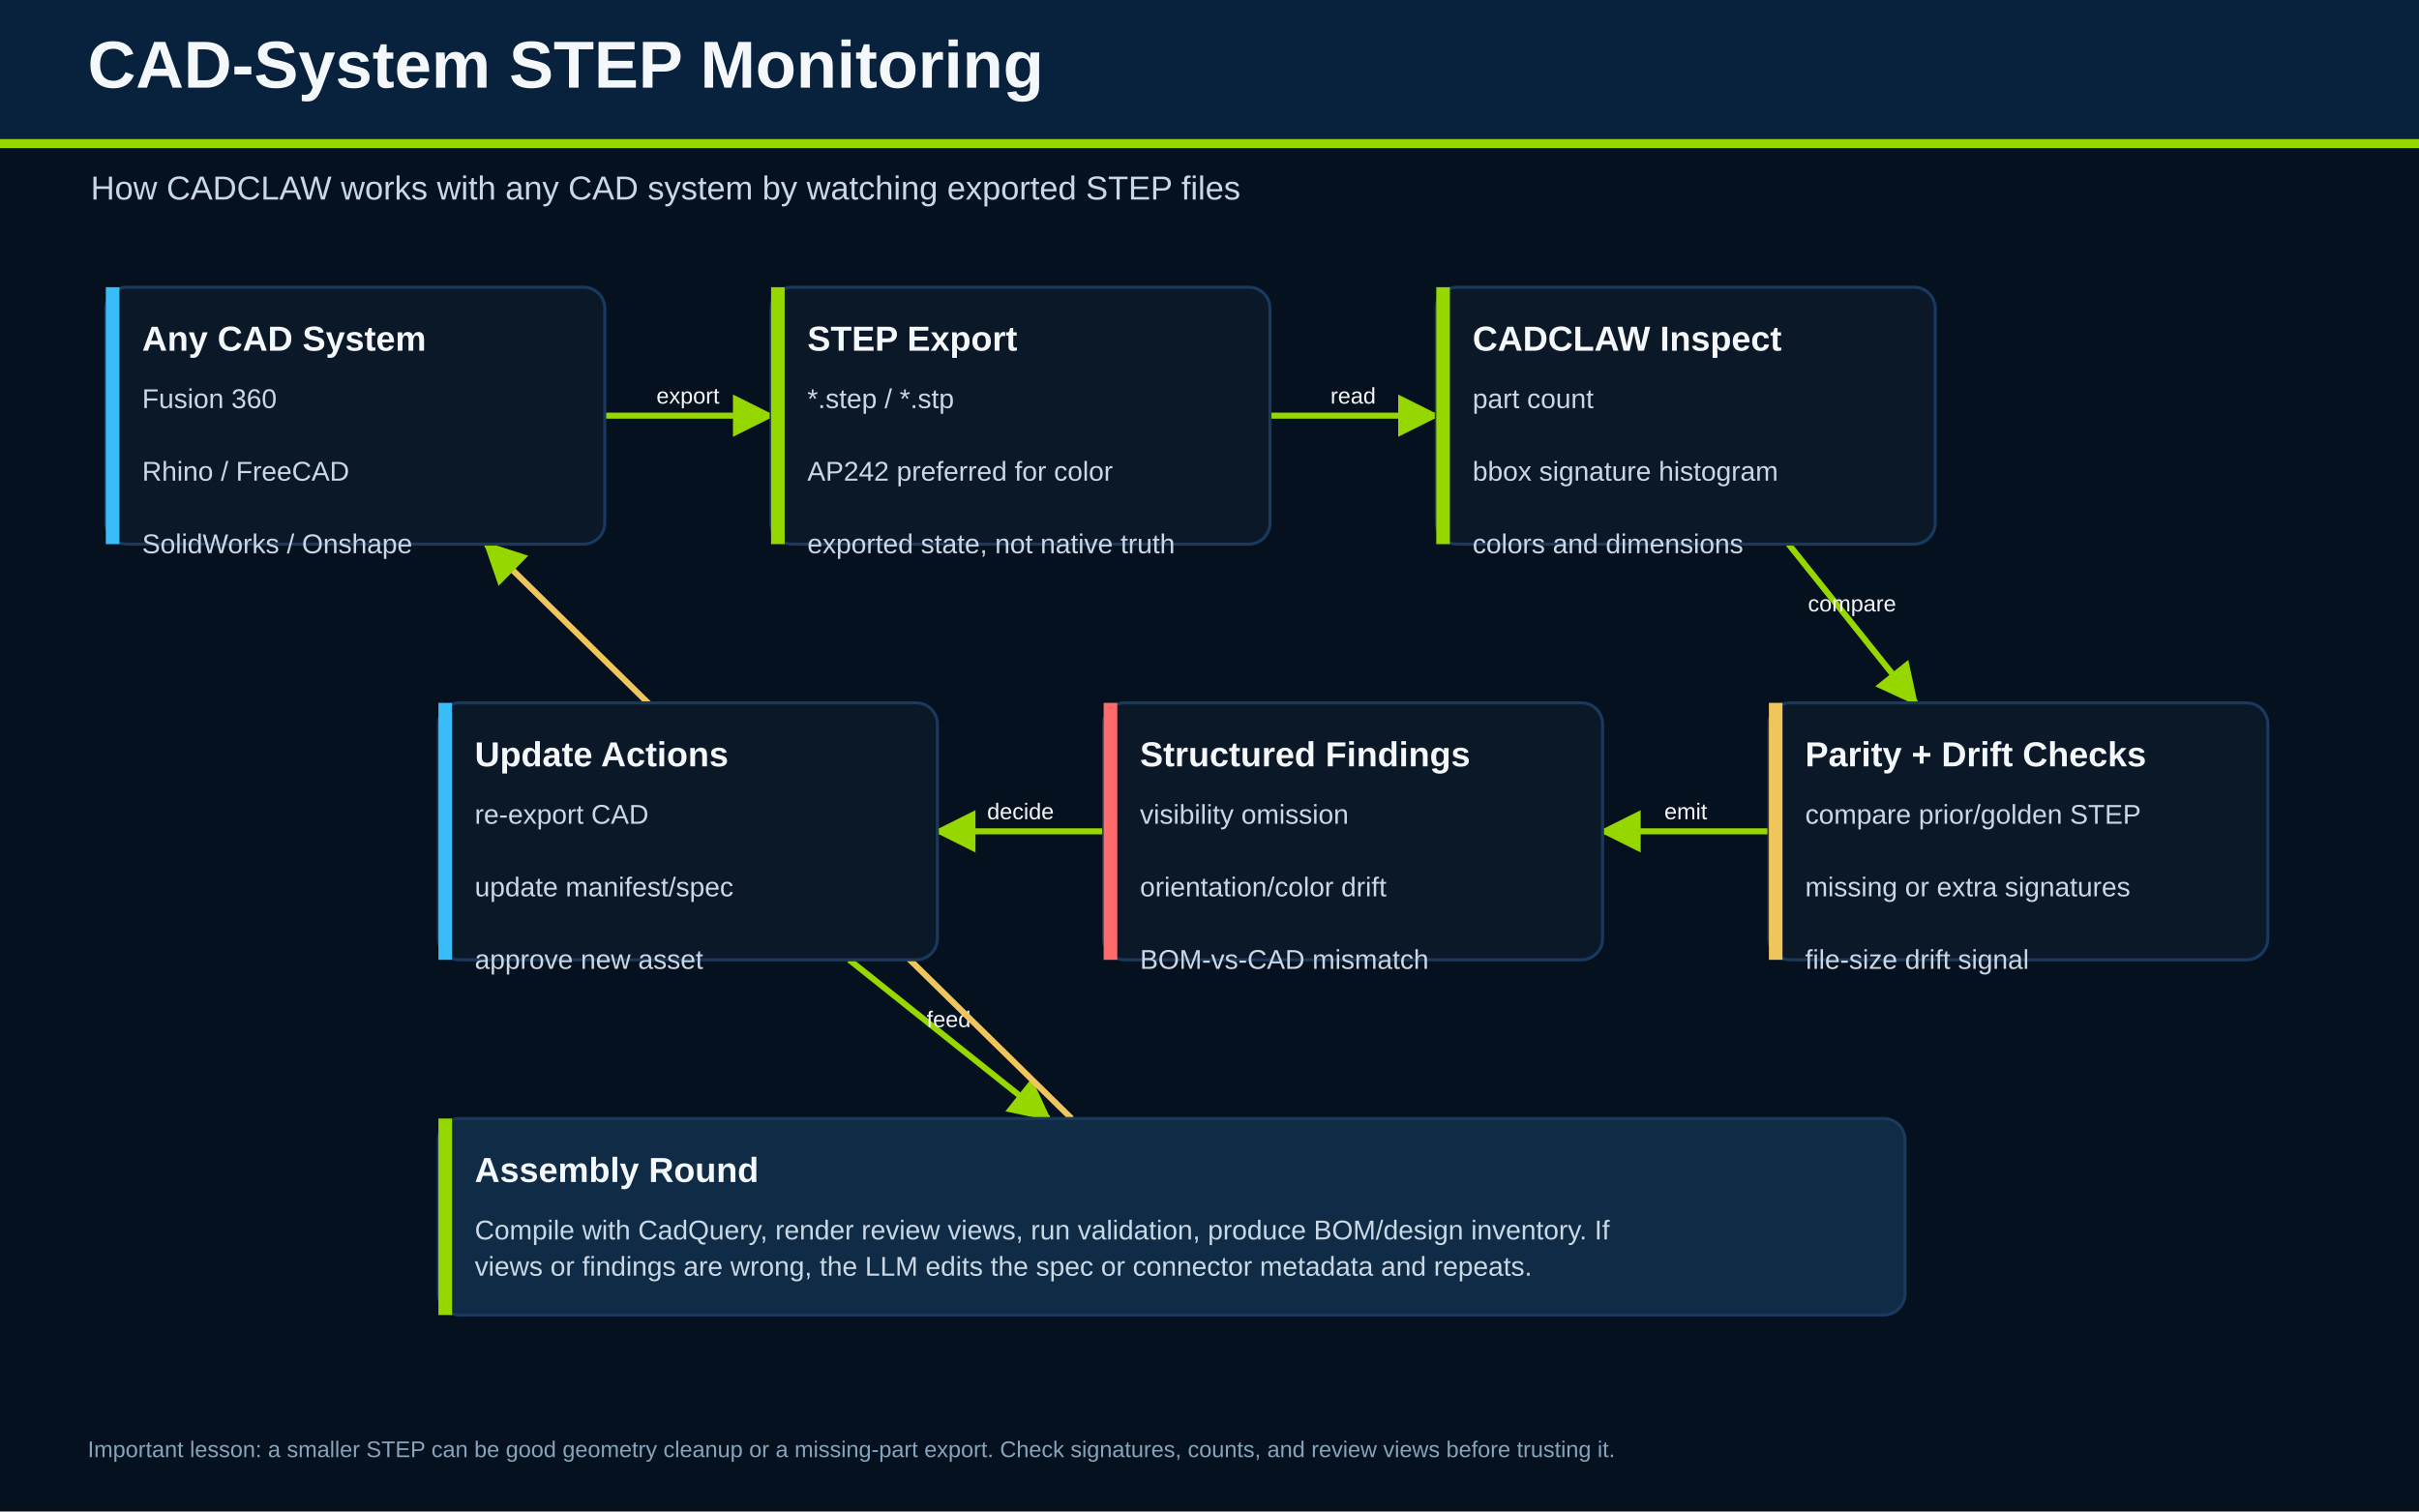
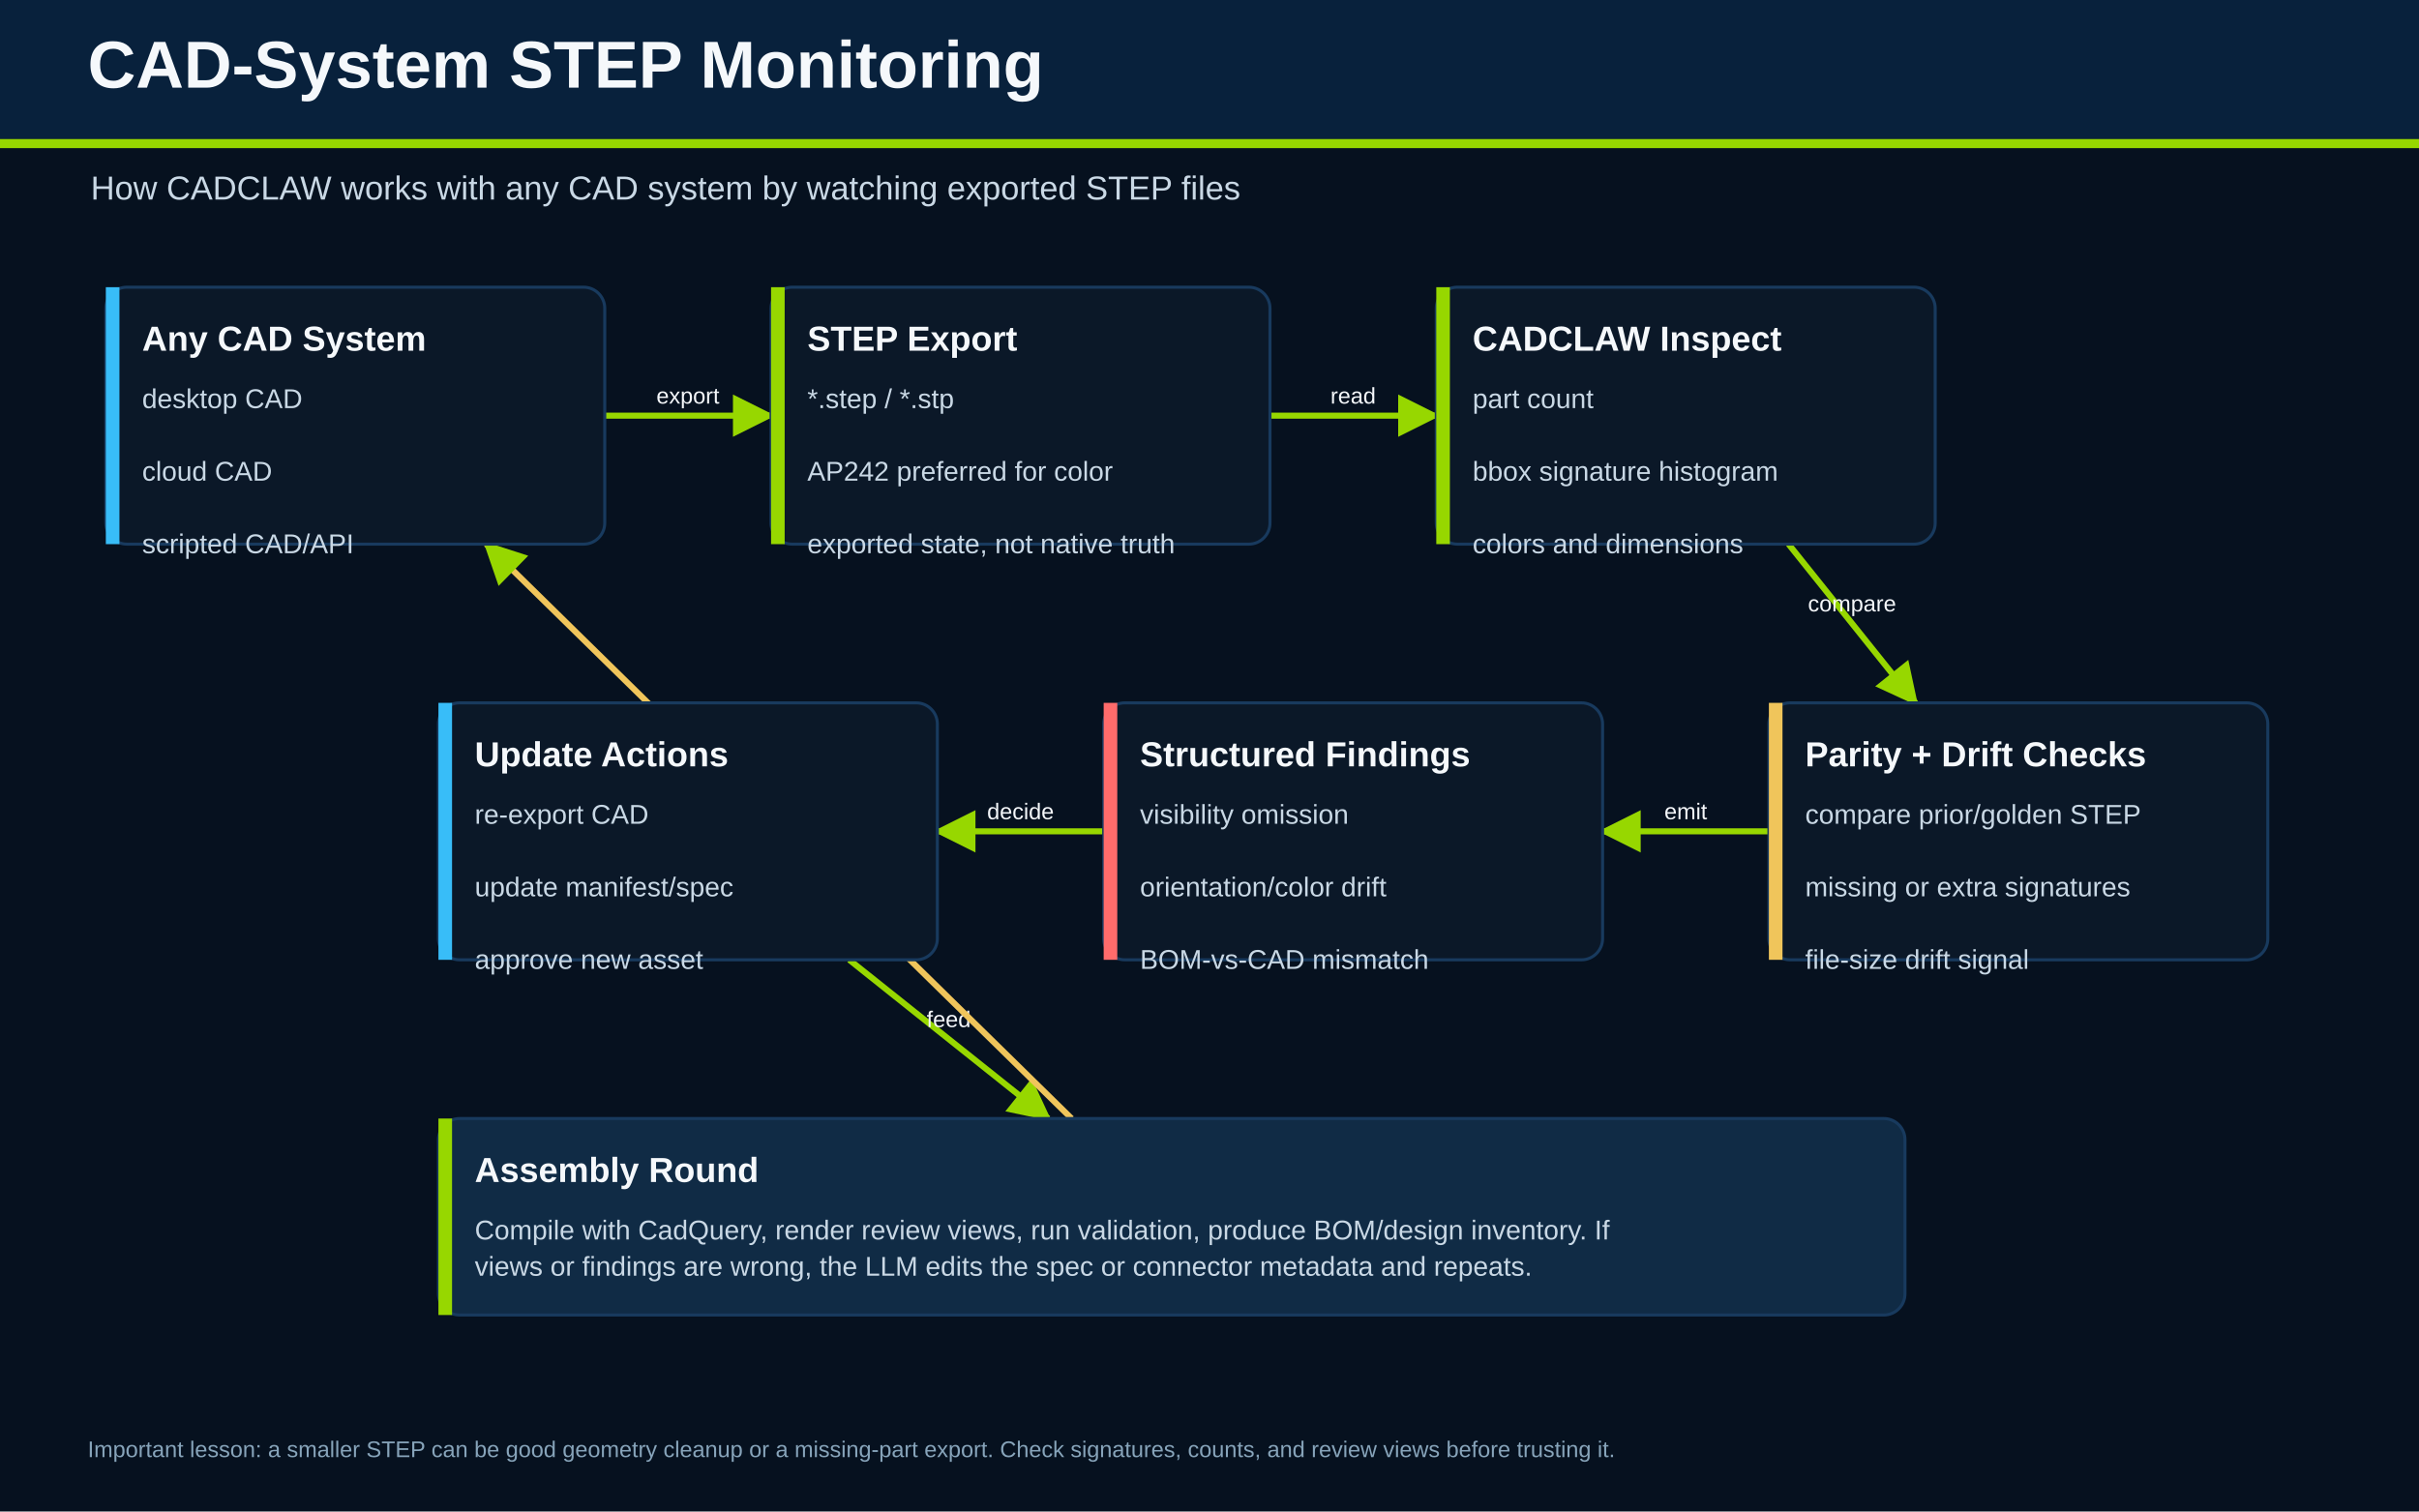
<svg xmlns="http://www.w3.org/2000/svg" width="1600" height="1000" viewBox="0 0 1600 1000">
  <defs>
    <marker id="arrow" viewBox="0 0 10 10" refX="9" refY="5" markerWidth="7" markerHeight="7" orient="auto-start-reverse">
      <path d="M 0 0 L 10 5 L 0 10 z" fill="#97d700" />
    </marker>
  </defs>
  <rect width="1600" height="1000" fill="#06111f" />
  <rect width="1600" height="92" fill="#08213c" />
  <rect y="92" width="1600" height="6" fill="#97d700" />
  <text x="58" y="58" fill="#f5f8fb" font-size="44" font-family="Arial, sans-serif" font-weight="700">CAD-System STEP Monitoring</text>
  <text x="60" y="132" fill="#c9d8e5" font-size="22" font-family="Arial, sans-serif" font-weight="400">How CADCLAW works with any CAD system by watching exported STEP files</text>
  <line x1="400.0" y1="275.0" x2="510.0" y2="275.0" stroke="#97d700" stroke-width="4" marker-end="url(#arrow)" />
  <text x="455.0" y="267.0" fill="#f5f8fb" font-size="15" font-family="Arial, sans-serif" text-anchor="middle">export</text>
  <line x1="840.0" y1="275.0" x2="950.0" y2="275.0" stroke="#97d700" stroke-width="4" marker-end="url(#arrow)" />
  <text x="895.0" y="267.0" fill="#f5f8fb" font-size="15" font-family="Arial, sans-serif" text-anchor="middle">read</text>
  <line x1="1183.0" y1="360.0" x2="1267.0" y2="465.0" stroke="#97d700" stroke-width="4" marker-end="url(#arrow)" />
  <text x="1225.0" y="404.5" fill="#f5f8fb" font-size="15" font-family="Arial, sans-serif" text-anchor="middle">compare</text>
  <line x1="1170.0" y1="550.0" x2="1060.0" y2="550.0" stroke="#97d700" stroke-width="4" marker-end="url(#arrow)" />
  <text x="1115.0" y="542.0" fill="#f5f8fb" font-size="15" font-family="Arial, sans-serif" text-anchor="middle">emit</text>
  <line x1="730.0" y1="550.0" x2="620.0" y2="550.0" stroke="#97d700" stroke-width="4" marker-end="url(#arrow)" />
  <text x="675.0" y="542.0" fill="#f5f8fb" font-size="15" font-family="Arial, sans-serif" text-anchor="middle">decide</text>
  <line x1="561.7" y1="635.0" x2="693.4" y2="740.0" stroke="#97d700" stroke-width="4" marker-end="url(#arrow)" />
  <text x="627.5" y="679.5" fill="#f5f8fb" font-size="15" font-family="Arial, sans-serif" text-anchor="middle">feed</text>
  <line x1="708.8" y1="740.0" x2="321.6" y2="360.0" stroke="#f0c55b" stroke-width="4" marker-end="url(#arrow)" />
  <text x="515.2" y="542.0" fill="#f5f8fb" font-size="15" font-family="Arial, sans-serif" text-anchor="middle">CAD change if needed</text>
  <rect x="70" y="190" width="330" height="170" rx="14" fill="#0b1828" stroke="#183a5e" stroke-width="2" />
  <rect x="70" y="190" width="9" height="170" fill="#38bdf8" />
  <text x="94" y="232" fill="#f5f8fb" font-size="23" font-family="Arial, sans-serif" font-weight="700">Any CAD System</text>
-   <text x="94" y="270" fill="#c9d8e5" font-size="18" font-family="Arial, sans-serif" font-weight="400">Fusion 360</text>
+   <text x="94" y="270" fill="#c9d8e5" font-size="18" font-family="Arial, sans-serif" font-weight="400">desktop CAD</text>
  <text x="94" y="294" fill="#c9d8e5" font-size="18" font-family="Arial, sans-serif" font-weight="400" />
-   <text x="94" y="318" fill="#c9d8e5" font-size="18" font-family="Arial, sans-serif" font-weight="400">Rhino / FreeCAD</text>
+   <text x="94" y="318" fill="#c9d8e5" font-size="18" font-family="Arial, sans-serif" font-weight="400">cloud CAD</text>
  <text x="94" y="342" fill="#c9d8e5" font-size="18" font-family="Arial, sans-serif" font-weight="400" />
-   <text x="94" y="366" fill="#c9d8e5" font-size="18" font-family="Arial, sans-serif" font-weight="400">SolidWorks / Onshape</text>
+   <text x="94" y="366" fill="#c9d8e5" font-size="18" font-family="Arial, sans-serif" font-weight="400">scripted CAD/API</text>
  <text x="94" y="390" fill="#c9d8e5" font-size="18" font-family="Arial, sans-serif" font-weight="400" />
  <rect x="510" y="190" width="330" height="170" rx="14" fill="#0b1828" stroke="#183a5e" stroke-width="2" />
  <rect x="510" y="190" width="9" height="170" fill="#97d700" />
  <text x="534" y="232" fill="#f5f8fb" font-size="23" font-family="Arial, sans-serif" font-weight="700">STEP Export</text>
  <text x="534" y="270" fill="#c9d8e5" font-size="18" font-family="Arial, sans-serif" font-weight="400">*.step / *.stp</text>
  <text x="534" y="294" fill="#c9d8e5" font-size="18" font-family="Arial, sans-serif" font-weight="400" />
  <text x="534" y="318" fill="#c9d8e5" font-size="18" font-family="Arial, sans-serif" font-weight="400">AP242 preferred for color</text>
  <text x="534" y="342" fill="#c9d8e5" font-size="18" font-family="Arial, sans-serif" font-weight="400" />
  <text x="534" y="366" fill="#c9d8e5" font-size="18" font-family="Arial, sans-serif" font-weight="400">exported state, not native truth</text>
  <text x="534" y="390" fill="#c9d8e5" font-size="18" font-family="Arial, sans-serif" font-weight="400" />
  <rect x="950" y="190" width="330" height="170" rx="14" fill="#0b1828" stroke="#183a5e" stroke-width="2" />
  <rect x="950" y="190" width="9" height="170" fill="#97d700" />
  <text x="974" y="232" fill="#f5f8fb" font-size="23" font-family="Arial, sans-serif" font-weight="700">CADCLAW Inspect</text>
  <text x="974" y="270" fill="#c9d8e5" font-size="18" font-family="Arial, sans-serif" font-weight="400">part count</text>
  <text x="974" y="294" fill="#c9d8e5" font-size="18" font-family="Arial, sans-serif" font-weight="400" />
  <text x="974" y="318" fill="#c9d8e5" font-size="18" font-family="Arial, sans-serif" font-weight="400">bbox signature histogram</text>
  <text x="974" y="342" fill="#c9d8e5" font-size="18" font-family="Arial, sans-serif" font-weight="400" />
  <text x="974" y="366" fill="#c9d8e5" font-size="18" font-family="Arial, sans-serif" font-weight="400">colors and dimensions</text>
  <text x="974" y="390" fill="#c9d8e5" font-size="18" font-family="Arial, sans-serif" font-weight="400" />
  <rect x="1170" y="465" width="330" height="170" rx="14" fill="#0b1828" stroke="#183a5e" stroke-width="2" />
  <rect x="1170" y="465" width="9" height="170" fill="#f0c55b" />
  <text x="1194" y="507" fill="#f5f8fb" font-size="23" font-family="Arial, sans-serif" font-weight="700">Parity + Drift Checks</text>
  <text x="1194" y="545" fill="#c9d8e5" font-size="18" font-family="Arial, sans-serif" font-weight="400">compare prior/golden STEP</text>
  <text x="1194" y="569" fill="#c9d8e5" font-size="18" font-family="Arial, sans-serif" font-weight="400" />
  <text x="1194" y="593" fill="#c9d8e5" font-size="18" font-family="Arial, sans-serif" font-weight="400">missing or extra signatures</text>
  <text x="1194" y="617" fill="#c9d8e5" font-size="18" font-family="Arial, sans-serif" font-weight="400" />
  <text x="1194" y="641" fill="#c9d8e5" font-size="18" font-family="Arial, sans-serif" font-weight="400">file-size drift signal</text>
  <text x="1194" y="665" fill="#c9d8e5" font-size="18" font-family="Arial, sans-serif" font-weight="400" />
  <rect x="730" y="465" width="330" height="170" rx="14" fill="#0b1828" stroke="#183a5e" stroke-width="2" />
  <rect x="730" y="465" width="9" height="170" fill="#ff6b6b" />
  <text x="754" y="507" fill="#f5f8fb" font-size="23" font-family="Arial, sans-serif" font-weight="700">Structured Findings</text>
  <text x="754" y="545" fill="#c9d8e5" font-size="18" font-family="Arial, sans-serif" font-weight="400">visibility omission</text>
  <text x="754" y="569" fill="#c9d8e5" font-size="18" font-family="Arial, sans-serif" font-weight="400" />
  <text x="754" y="593" fill="#c9d8e5" font-size="18" font-family="Arial, sans-serif" font-weight="400">orientation/color drift</text>
  <text x="754" y="617" fill="#c9d8e5" font-size="18" font-family="Arial, sans-serif" font-weight="400" />
  <text x="754" y="641" fill="#c9d8e5" font-size="18" font-family="Arial, sans-serif" font-weight="400">BOM-vs-CAD mismatch</text>
  <text x="754" y="665" fill="#c9d8e5" font-size="18" font-family="Arial, sans-serif" font-weight="400" />
  <rect x="290" y="465" width="330" height="170" rx="14" fill="#0b1828" stroke="#183a5e" stroke-width="2" />
  <rect x="290" y="465" width="9" height="170" fill="#38bdf8" />
  <text x="314" y="507" fill="#f5f8fb" font-size="23" font-family="Arial, sans-serif" font-weight="700">Update Actions</text>
  <text x="314" y="545" fill="#c9d8e5" font-size="18" font-family="Arial, sans-serif" font-weight="400">re-export CAD</text>
  <text x="314" y="569" fill="#c9d8e5" font-size="18" font-family="Arial, sans-serif" font-weight="400" />
  <text x="314" y="593" fill="#c9d8e5" font-size="18" font-family="Arial, sans-serif" font-weight="400">update manifest/spec</text>
  <text x="314" y="617" fill="#c9d8e5" font-size="18" font-family="Arial, sans-serif" font-weight="400" />
  <text x="314" y="641" fill="#c9d8e5" font-size="18" font-family="Arial, sans-serif" font-weight="400">approve new asset</text>
  <text x="314" y="665" fill="#c9d8e5" font-size="18" font-family="Arial, sans-serif" font-weight="400" />
  <rect x="290" y="740" width="970" height="130" rx="14" fill="#102b45" stroke="#183a5e" stroke-width="2" />
  <rect x="290" y="740" width="9" height="130" fill="#97d700" />
  <text x="314" y="782" fill="#f5f8fb" font-size="23" font-family="Arial, sans-serif" font-weight="700">Assembly Round</text>
  <text x="314" y="820" fill="#c9d8e5" font-size="18" font-family="Arial, sans-serif" font-weight="400">Compile with CadQuery, render review views, run validation, produce BOM/design inventory. If</text>
  <text x="314" y="844" fill="#c9d8e5" font-size="18" font-family="Arial, sans-serif" font-weight="400">views or findings are wrong, the LLM edits the spec or connector metadata and repeats.</text>
  <text x="314" y="868" fill="#c9d8e5" font-size="18" font-family="Arial, sans-serif" font-weight="400" />
  <text x="58" y="964" fill="#87a4ba" font-size="15" font-family="Arial, sans-serif" font-weight="400">Important lesson: a smaller STEP can be good geometry cleanup or a missing-part export. Check signatures, counts, and review views before trusting it.</text>
</svg>
